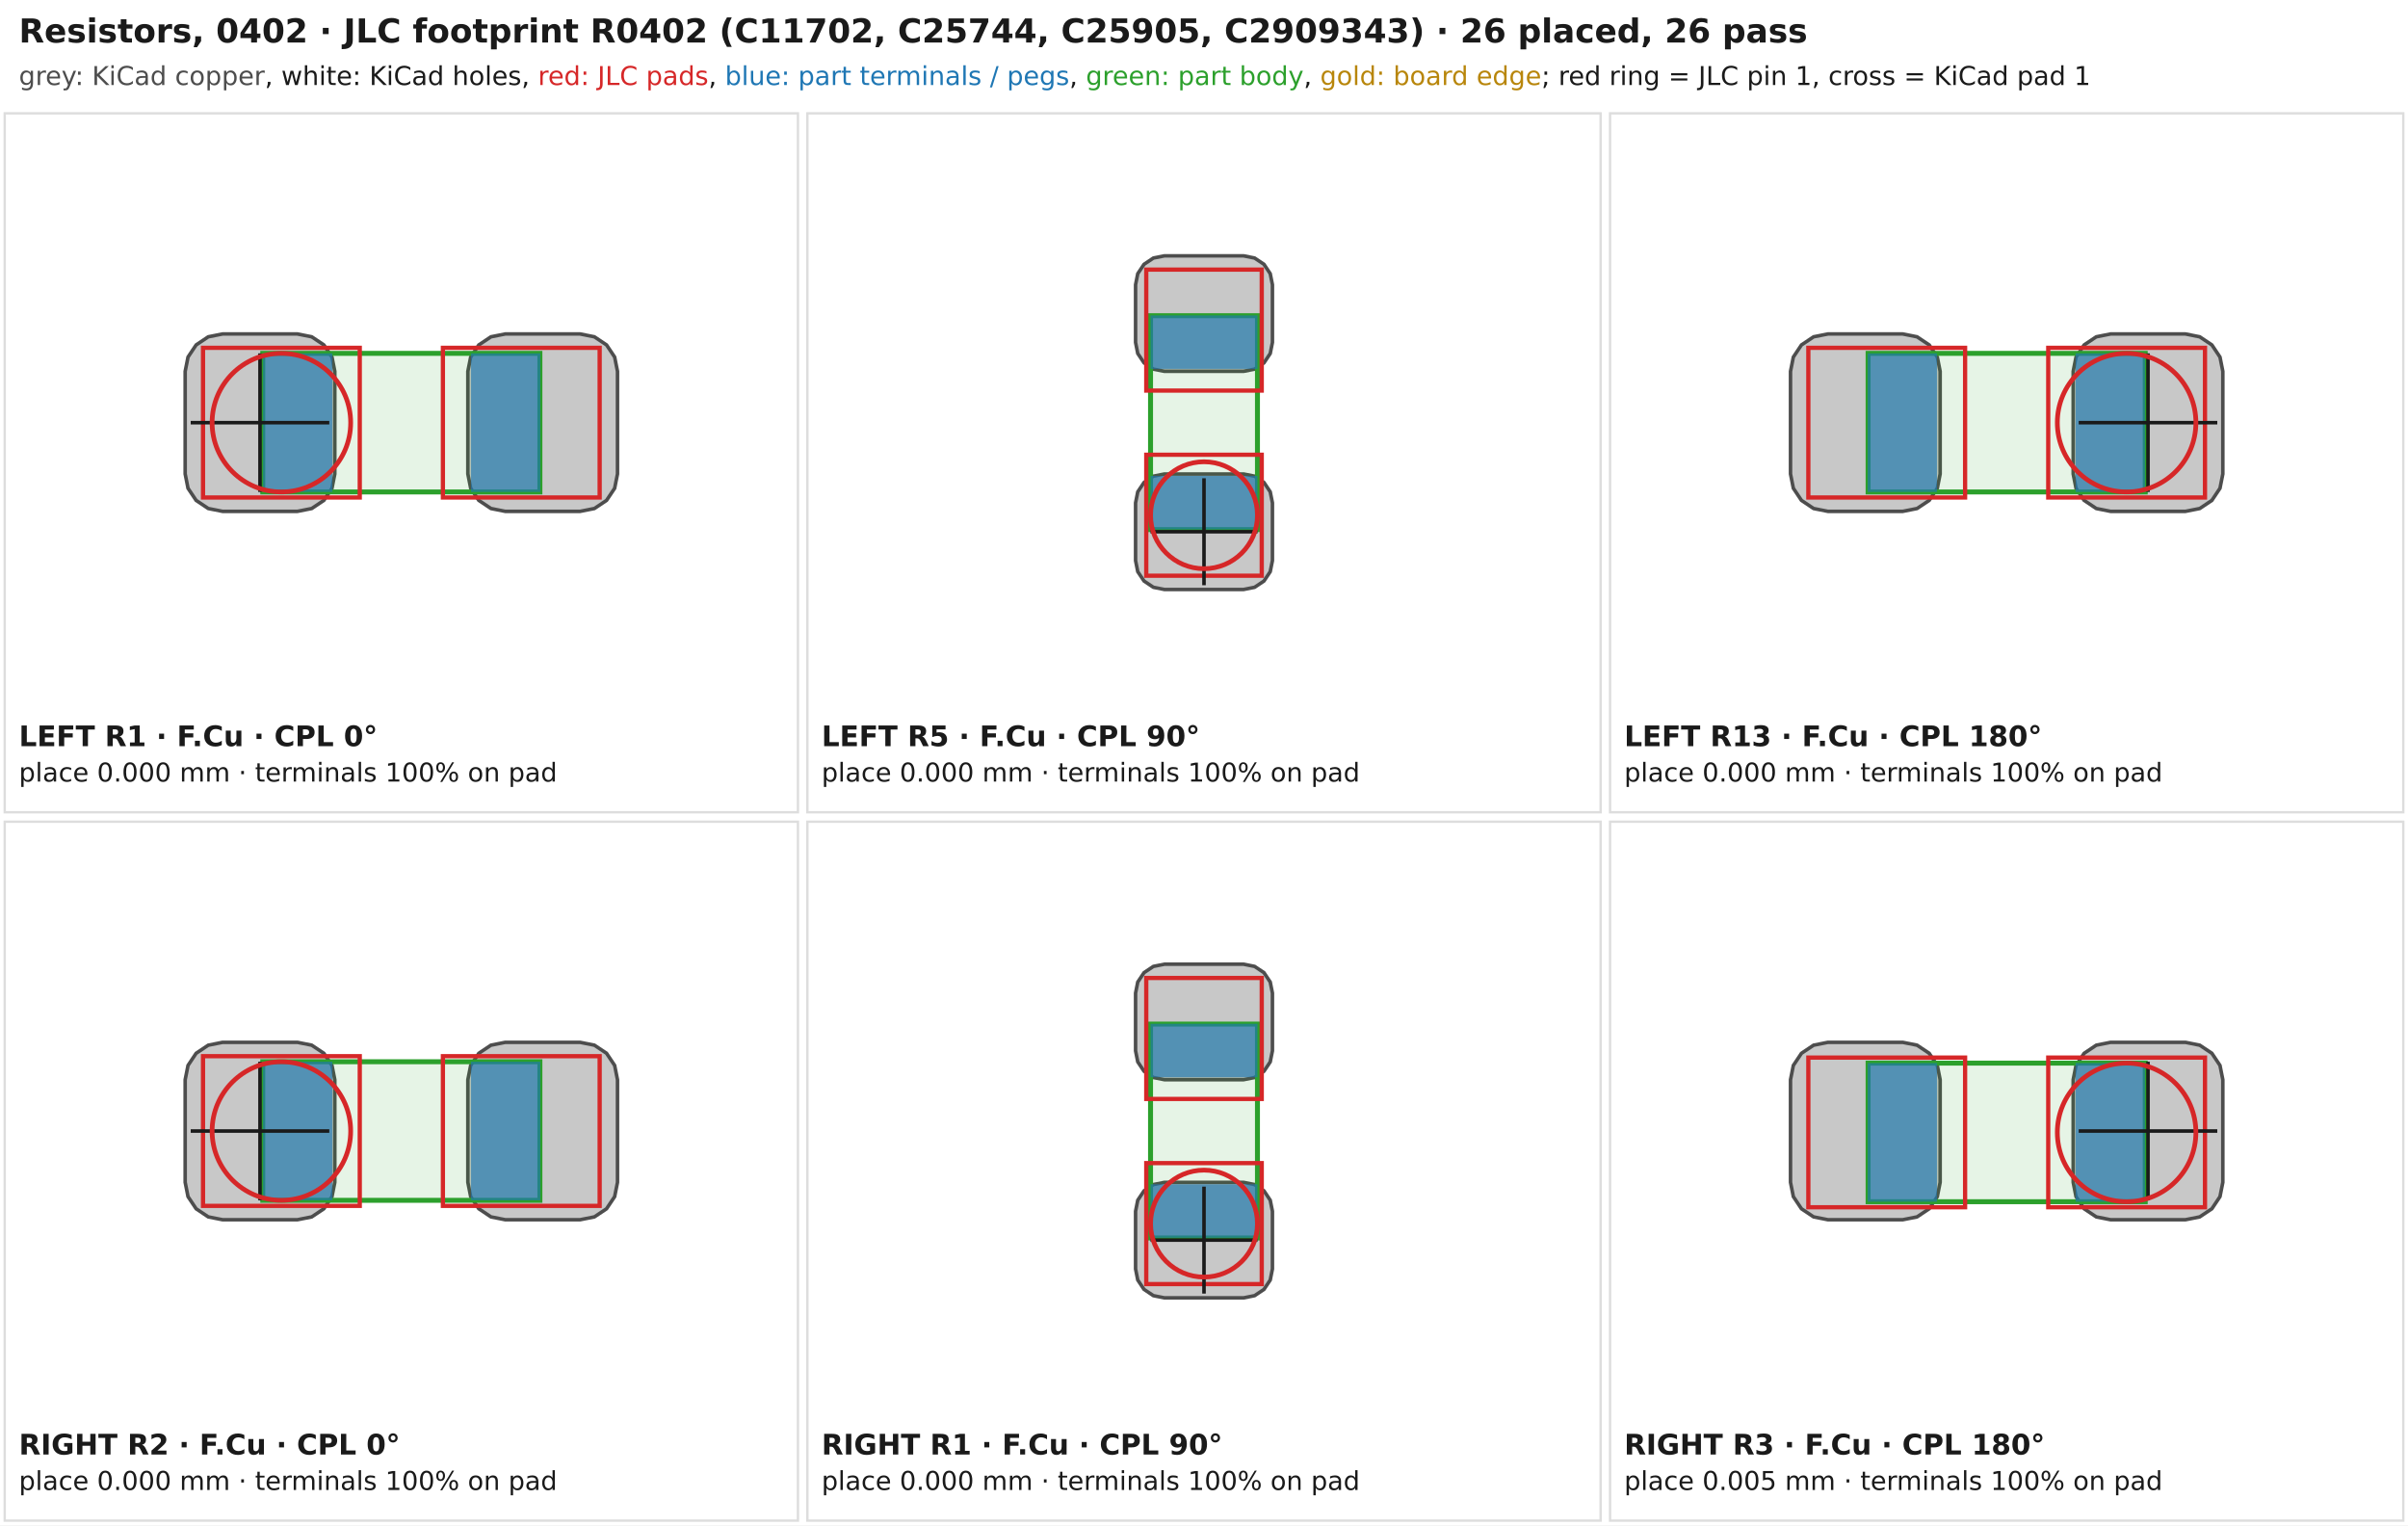
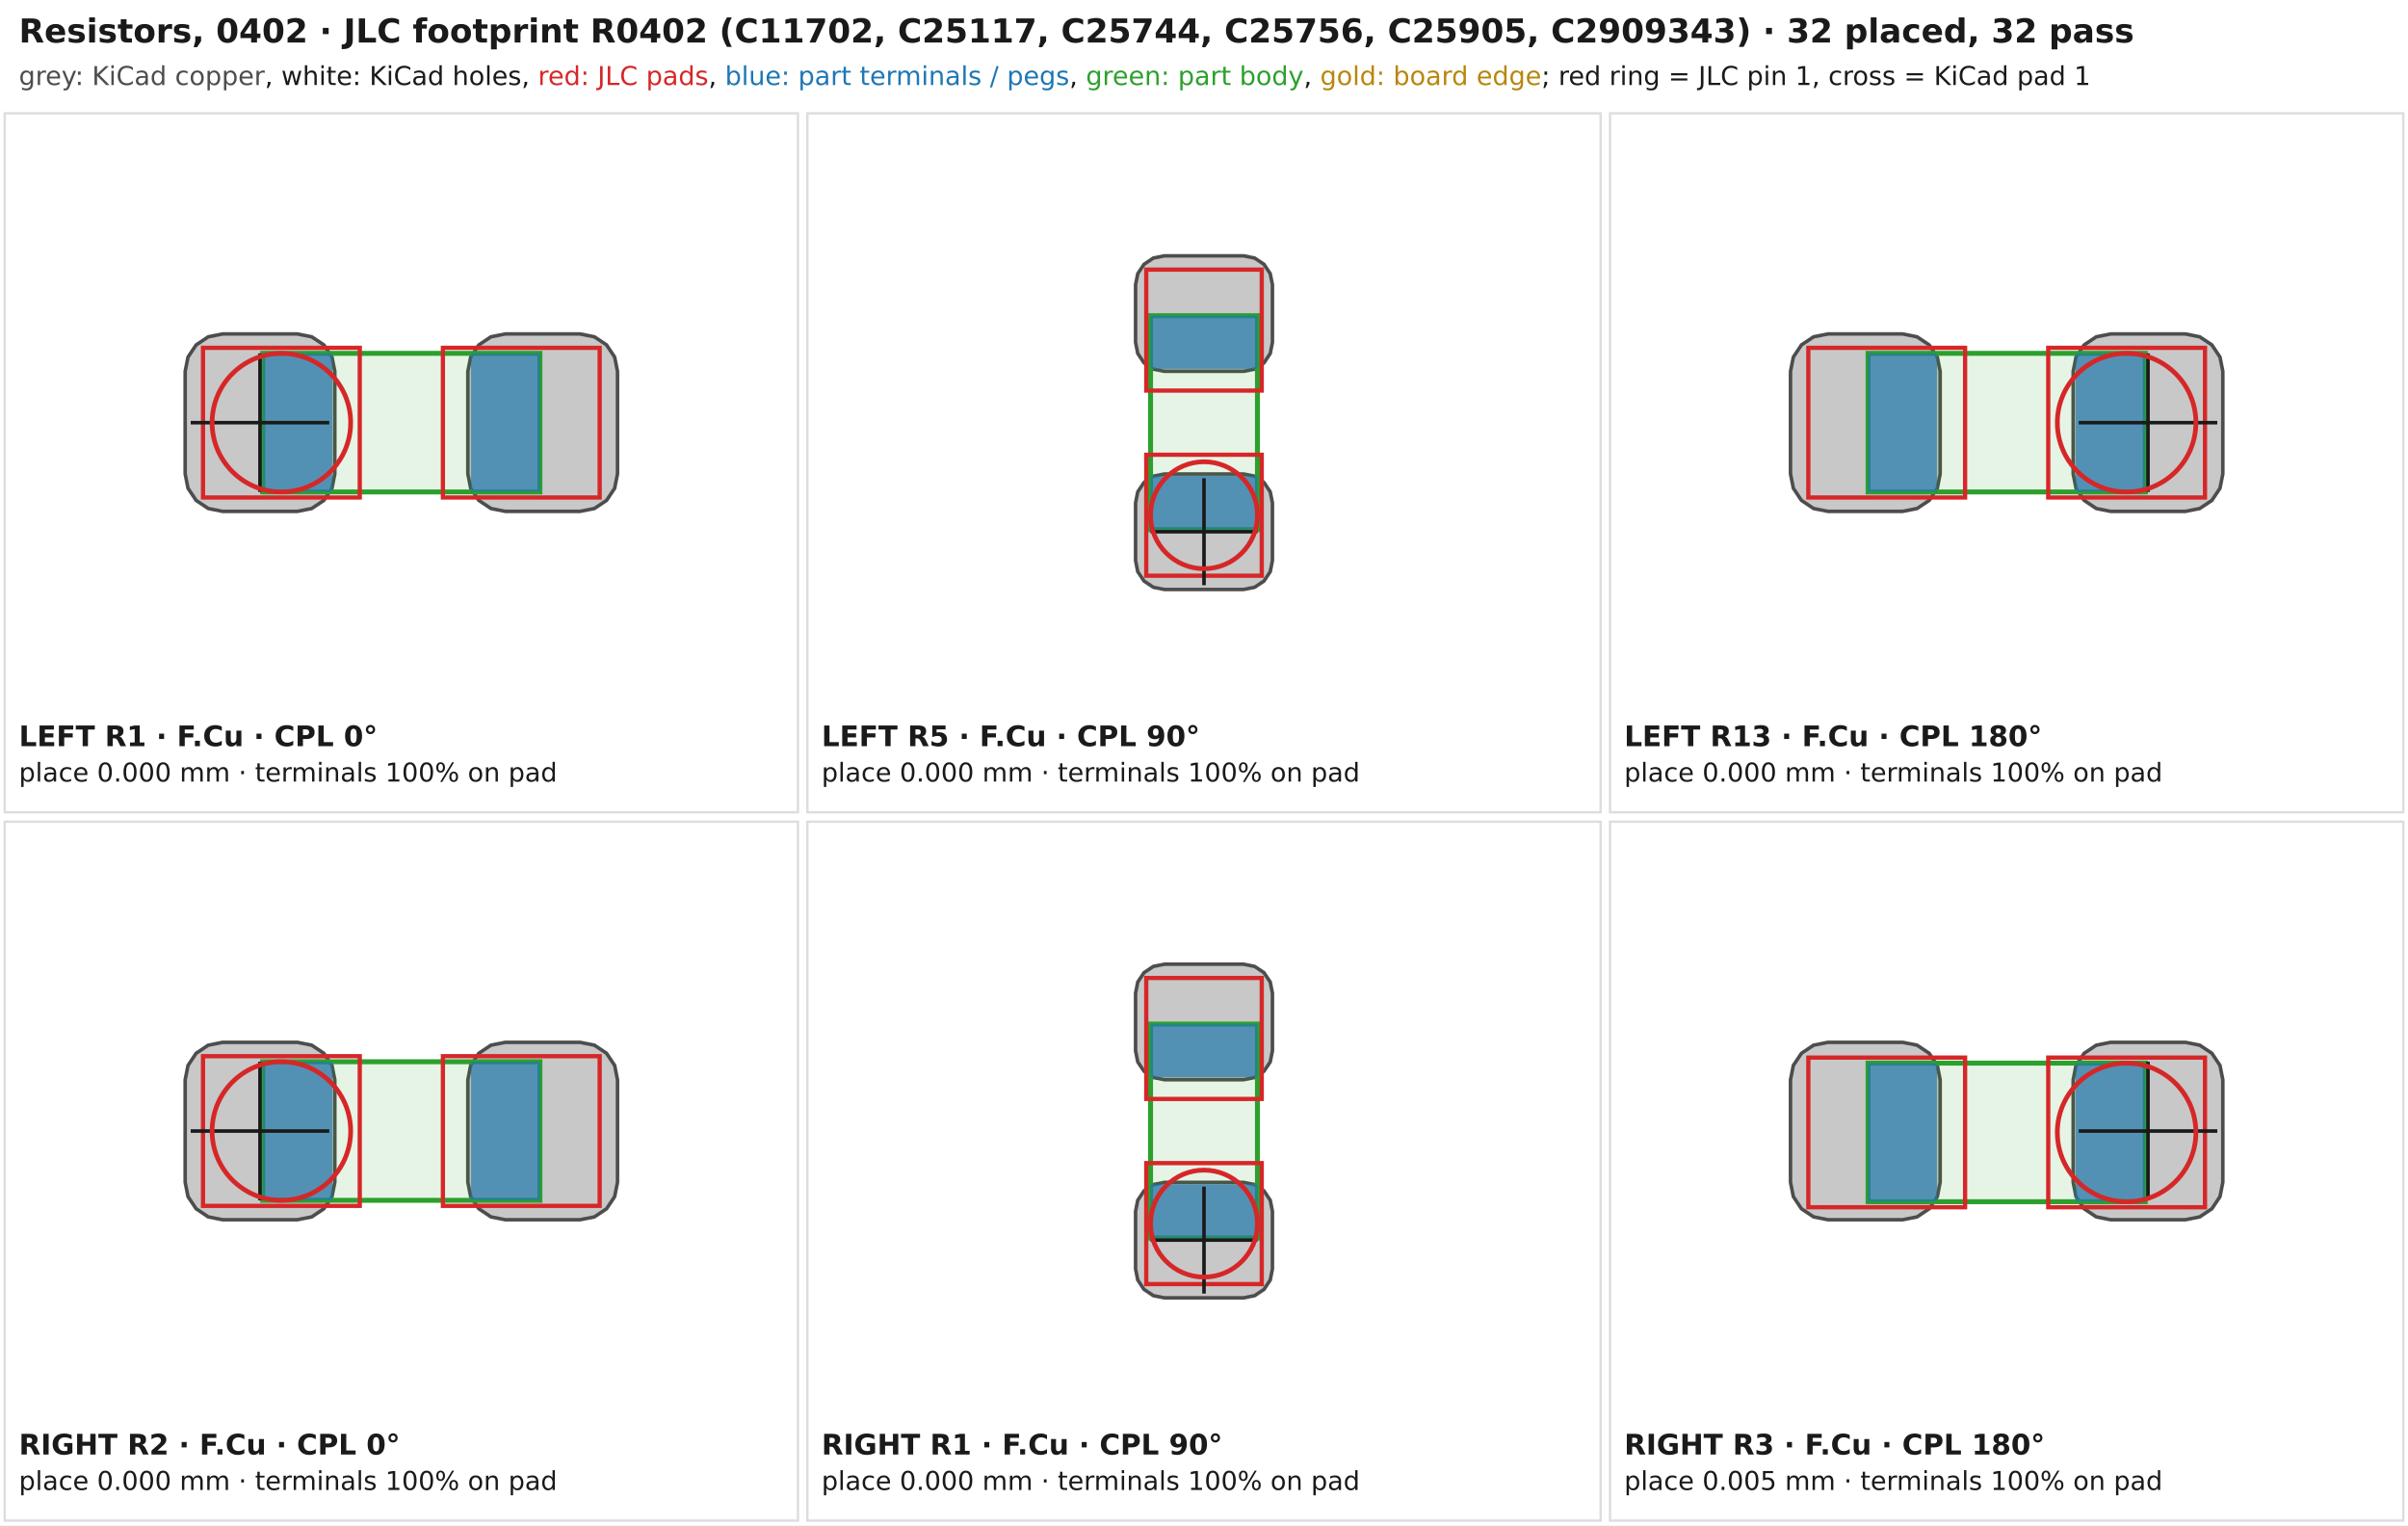
<svg xmlns="http://www.w3.org/2000/svg" width="1020" height="646" viewBox="0 0 1020 646" font-family="DejaVu Sans, Arial, sans-serif" fill="#1a1a1a">
  <rect width="1020" height="646" fill="#ffffff" />
-   <text x="8" y="18" font-size="14" font-weight="bold">Resistors, 0402 · JLC footprint R0402 (C11702, C25744, C25905, C2909343) · 26 placed, 26 pass</text>
+   <text x="8" y="18" font-size="14" font-weight="bold">Resistors, 0402 · JLC footprint R0402 (C11702, C25117, C25744, C25756, C25905, C2909343) · 32 placed, 32 pass</text>
  <text x="8" y="36" font-size="11">
    <tspan fill="#4d4d4d">grey: KiCad copper</tspan>, white: KiCad holes, <tspan fill="#d62728">red: JLC pads</tspan>, <tspan fill="#1f77b4">blue: part terminals / pegs</tspan>, <tspan fill="#2ca02c">green: part body</tspan>, <tspan fill="#b8860b">gold: board edge</tspan>; red ring = JLC pin 1, cross = KiCad pad 1</text>
  <rect x="2" y="48" width="336" height="296" fill="none" stroke="#dddddd" />
  <path d="M78.435 157.283 L79.641 151.218 L83.077 146.077 L88.218 142.641 L94.283 141.435 L125.978 141.435 L132.043 142.641 L137.184 146.077 L140.62 151.218 L141.826 157.283 L141.826 200.717 L140.62 206.782 L137.184 211.923 L132.043 215.359 L125.978 216.565 L94.283 216.565 L88.218 215.359 L83.077 211.923 L79.641 206.782 L78.435 200.717 L78.435 157.283 Z" fill="#c8c8c8" stroke="#4d4d4d" stroke-width="1.5" />
  <path d="M198.174 157.283 L199.38 151.218 L202.816 146.077 L207.957 142.641 L214.022 141.435 L245.717 141.435 L251.782 142.641 L256.923 146.077 L260.359 151.218 L261.565 157.283 L261.565 200.717 L260.359 206.782 L256.923 211.923 L251.782 215.359 L245.717 216.565 L214.022 216.565 L207.957 215.359 L202.816 211.923 L199.38 206.782 L198.174 200.717 L198.174 157.283 Z" fill="#c8c8c8" stroke="#4d4d4d" stroke-width="1.5" />
  <path d="M111.304 208.348 L228.696 208.348 L228.696 149.652 L111.304 149.652 L111.304 208.348 Z" fill="#2ca02c" fill-opacity="0.12" stroke="#2ca02c" stroke-width="2.1" />
  <path d="M199.524 208.348 L199.524 149.652 L228.86 149.652 L228.86 208.348 L199.524 208.348 Z" fill="#1f77b4" fill-opacity="0.65" stroke="none" />
  <path d="M140.781 149.652 L140.781 208.348 L111.433 208.348 L111.433 149.652 L140.781 149.652 Z" fill="#1f77b4" fill-opacity="0.65" stroke="none" />
  <path d="M187.609 210.696 L187.609 147.304 L254.005 147.304 L254.005 210.696 L187.609 210.696 Z" fill="none" stroke="#d62728" stroke-width="1.8" />
  <path d="M152.391 210.696 L152.391 147.304 L85.995 147.304 L85.995 210.696 L152.391 210.696 Z" fill="none" stroke="#d62728" stroke-width="1.8" />
  <path d="M80.783 179 L139.478 179 M110.13 149.652 L110.13 208.348" stroke="#1a1a1a" stroke-width="1.5" />
  <circle cx="119.193" cy="179" r="29.348" fill="none" stroke="#d62728" stroke-width="2" />
  <text x="8" y="316" font-size="12" font-weight="bold">LEFT R1 · F.Cu · CPL 0°</text>
  <text x="8" y="331" font-size="11">place 0.000 mm · terminals 100% on pad</text>
  <rect x="342" y="48" width="336" height="296" fill="none" stroke="#dddddd" />
  <path d="M493.243 249.652 L488.563 248.721 L484.596 246.071 L481.945 242.103 L481.014 237.424 L481.014 212.967 L481.945 208.288 L484.596 204.321 L488.563 201.67 L493.243 200.739 L526.757 200.739 L531.437 201.67 L535.404 204.321 L538.055 208.288 L538.986 212.967 L538.986 237.424 L538.055 242.103 L535.404 246.071 L531.437 248.721 L526.757 249.652 L493.243 249.652 Z" fill="#c8c8c8" stroke="#4d4d4d" stroke-width="1.5" />
  <path d="M493.243 157.261 L488.563 156.33 L484.596 153.679 L481.945 149.712 L481.014 145.033 L481.014 120.576 L481.945 115.897 L484.596 111.929 L488.563 109.279 L493.243 108.348 L526.757 108.348 L531.437 109.279 L535.404 111.929 L538.055 115.897 L538.986 120.576 L538.986 145.033 L538.055 149.712 L535.404 153.679 L531.437 156.33 L526.757 157.261 L493.243 157.261 Z" fill="#c8c8c8" stroke="#4d4d4d" stroke-width="1.5" />
  <path d="M532.645 224.29 L532.645 133.71 L487.355 133.71 L487.355 224.29 L532.645 224.29 Z" fill="#2ca02c" fill-opacity="0.12" stroke="#2ca02c" stroke-width="2.1" />
  <path d="M532.645 156.219 L487.355 156.219 L487.355 133.583 L532.645 133.583 L532.645 156.219 Z" fill="#1f77b4" fill-opacity="0.65" stroke="none" />
  <path d="M487.355 201.545 L532.645 201.545 L532.645 224.19 L487.355 224.19 L487.355 201.545 Z" fill="#1f77b4" fill-opacity="0.65" stroke="none" />
  <path d="M534.457 165.413 L485.543 165.413 L485.543 114.181 L534.457 114.181 L534.457 165.413 Z" fill="none" stroke="#d62728" stroke-width="1.8" />
  <path d="M534.457 192.587 L485.543 192.587 L485.543 243.819 L534.457 243.819 L534.457 192.587 Z" fill="none" stroke="#d62728" stroke-width="1.8" />
  <path d="M487.355 225.196 L532.645 225.196 M510 202.551 L510 247.841" stroke="#1a1a1a" stroke-width="1.5" />
  <circle cx="510" cy="218.203" r="22.645" fill="none" stroke="#d62728" stroke-width="2" />
  <text x="348" y="316" font-size="12" font-weight="bold">LEFT R5 · F.Cu · CPL 90°</text>
  <text x="348" y="331" font-size="11">place 0.000 mm · terminals 100% on pad</text>
  <rect x="682" y="48" width="336" height="296" fill="none" stroke="#dddddd" />
  <path d="M941.565 200.717 L940.359 206.782 L936.923 211.923 L931.782 215.359 L925.717 216.565 L894.022 216.565 L887.957 215.359 L882.816 211.923 L879.38 206.782 L878.174 200.717 L878.174 157.283 L879.38 151.218 L882.816 146.077 L887.957 142.641 L894.022 141.435 L925.717 141.435 L931.782 142.641 L936.923 146.077 L940.359 151.218 L941.565 157.283 L941.565 200.717 Z" fill="#c8c8c8" stroke="#4d4d4d" stroke-width="1.5" />
  <path d="M821.826 200.717 L820.62 206.782 L817.184 211.923 L812.043 215.359 L805.978 216.565 L774.283 216.565 L768.218 215.359 L763.077 211.923 L759.641 206.782 L758.435 200.717 L758.435 157.283 L759.641 151.218 L763.077 146.077 L768.218 142.641 L774.283 141.435 L805.978 141.435 L812.043 142.641 L817.184 146.077 L820.62 151.218 L821.826 157.283 L821.826 200.717 Z" fill="#c8c8c8" stroke="#4d4d4d" stroke-width="1.5" />
  <path d="M908.696 149.652 L791.304 149.652 L791.304 208.348 L908.696 208.348 L908.696 149.652 Z" fill="#2ca02c" fill-opacity="0.12" stroke="#2ca02c" stroke-width="2.1" />
  <path d="M820.476 149.652 L820.476 208.348 L791.14 208.348 L791.14 149.652 L820.476 149.652 Z" fill="#1f77b4" fill-opacity="0.65" stroke="none" />
  <path d="M879.219 208.348 L879.219 149.652 L908.567 149.652 L908.567 208.348 L879.219 208.348 Z" fill="#1f77b4" fill-opacity="0.65" stroke="none" />
  <path d="M832.391 147.304 L832.391 210.696 L765.995 210.696 L765.995 147.304 L832.391 147.304 Z" fill="none" stroke="#d62728" stroke-width="1.8" />
  <path d="M867.609 147.304 L867.609 210.696 L934.005 210.696 L934.005 147.304 L867.609 147.304 Z" fill="none" stroke="#d62728" stroke-width="1.8" />
  <path d="M880.522 179 L939.217 179 M909.87 149.652 L909.87 208.348" stroke="#1a1a1a" stroke-width="1.5" />
  <circle cx="900.807" cy="179" r="29.348" fill="none" stroke="#d62728" stroke-width="2" />
  <text x="688" y="316" font-size="12" font-weight="bold">LEFT R13 · F.Cu · CPL 180°</text>
  <text x="688" y="331" font-size="11">place 0.000 mm · terminals 100% on pad</text>
  <rect x="2" y="348" width="336" height="296" fill="none" stroke="#dddddd" />
  <path d="M78.435 457.283 L79.641 451.218 L83.077 446.077 L88.218 442.641 L94.283 441.435 L125.978 441.435 L132.043 442.641 L137.184 446.077 L140.62 451.218 L141.826 457.283 L141.826 500.717 L140.62 506.782 L137.184 511.923 L132.043 515.359 L125.978 516.565 L94.283 516.565 L88.218 515.359 L83.077 511.923 L79.641 506.782 L78.435 500.717 L78.435 457.283 Z" fill="#c8c8c8" stroke="#4d4d4d" stroke-width="1.5" />
  <path d="M198.174 457.283 L199.38 451.218 L202.816 446.077 L207.957 442.641 L214.022 441.435 L245.717 441.435 L251.782 442.641 L256.923 446.077 L260.359 451.218 L261.565 457.283 L261.565 500.717 L260.359 506.782 L256.923 511.923 L251.782 515.359 L245.717 516.565 L214.022 516.565 L207.957 515.359 L202.816 511.923 L199.38 506.782 L198.174 500.717 L198.174 457.283 Z" fill="#c8c8c8" stroke="#4d4d4d" stroke-width="1.5" />
  <path d="M111.304 508.348 L228.696 508.348 L228.696 449.652 L111.304 449.652 L111.304 508.348 Z" fill="#2ca02c" fill-opacity="0.12" stroke="#2ca02c" stroke-width="2.1" />
  <path d="M199.524 508.348 L199.524 449.652 L228.86 449.652 L228.86 508.348 L199.524 508.348 Z" fill="#1f77b4" fill-opacity="0.65" stroke="none" />
  <path d="M140.781 449.652 L140.781 508.348 L111.433 508.348 L111.433 449.652 L140.781 449.652 Z" fill="#1f77b4" fill-opacity="0.65" stroke="none" />
  <path d="M187.609 510.696 L187.609 447.304 L254.005 447.304 L254.005 510.696 L187.609 510.696 Z" fill="none" stroke="#d62728" stroke-width="1.8" />
  <path d="M152.391 510.696 L152.391 447.304 L85.995 447.304 L85.995 510.696 L152.391 510.696 Z" fill="none" stroke="#d62728" stroke-width="1.8" />
  <path d="M80.783 479 L139.478 479 M110.13 449.652 L110.13 508.348" stroke="#1a1a1a" stroke-width="1.5" />
  <circle cx="119.193" cy="479" r="29.348" fill="none" stroke="#d62728" stroke-width="2" />
  <text x="8" y="616" font-size="12" font-weight="bold">RIGHT R2 · F.Cu · CPL 0°</text>
  <text x="8" y="631" font-size="11">place 0.000 mm · terminals 100% on pad</text>
  <rect x="342" y="348" width="336" height="296" fill="none" stroke="#dddddd" />
  <path d="M493.243 549.652 L488.563 548.721 L484.596 546.071 L481.945 542.103 L481.014 537.424 L481.014 512.967 L481.945 508.288 L484.596 504.321 L488.563 501.67 L493.243 500.739 L526.757 500.739 L531.437 501.67 L535.404 504.321 L538.055 508.288 L538.986 512.967 L538.986 537.424 L538.055 542.103 L535.404 546.071 L531.437 548.721 L526.757 549.652 L493.243 549.652 Z" fill="#c8c8c8" stroke="#4d4d4d" stroke-width="1.5" />
  <path d="M493.243 457.261 L488.563 456.33 L484.596 453.679 L481.945 449.712 L481.014 445.033 L481.014 420.576 L481.945 415.897 L484.596 411.929 L488.563 409.279 L493.243 408.348 L526.757 408.348 L531.437 409.279 L535.404 411.929 L538.055 415.897 L538.986 420.576 L538.986 445.033 L538.055 449.712 L535.404 453.679 L531.437 456.33 L526.757 457.261 L493.243 457.261 Z" fill="#c8c8c8" stroke="#4d4d4d" stroke-width="1.5" />
  <path d="M532.645 524.29 L532.645 433.71 L487.355 433.71 L487.355 524.29 L532.645 524.29 Z" fill="#2ca02c" fill-opacity="0.12" stroke="#2ca02c" stroke-width="2.1" />
  <path d="M532.645 456.219 L487.355 456.219 L487.355 433.583 L532.645 433.583 L532.645 456.219 Z" fill="#1f77b4" fill-opacity="0.65" stroke="none" />
  <path d="M487.355 501.545 L532.645 501.545 L532.645 524.19 L487.355 524.19 L487.355 501.545 Z" fill="#1f77b4" fill-opacity="0.65" stroke="none" />
  <path d="M534.457 465.413 L485.543 465.413 L485.543 414.181 L534.457 414.181 L534.457 465.413 Z" fill="none" stroke="#d62728" stroke-width="1.8" />
  <path d="M534.457 492.587 L485.543 492.587 L485.543 543.819 L534.457 543.819 L534.457 492.587 Z" fill="none" stroke="#d62728" stroke-width="1.8" />
  <path d="M487.355 525.196 L532.645 525.196 M510 502.551 L510 547.841" stroke="#1a1a1a" stroke-width="1.5" />
  <circle cx="510" cy="518.203" r="22.645" fill="none" stroke="#d62728" stroke-width="2" />
  <text x="348" y="616" font-size="12" font-weight="bold">RIGHT R1 · F.Cu · CPL 90°</text>
  <text x="348" y="631" font-size="11">place 0.000 mm · terminals 100% on pad</text>
  <rect x="682" y="348" width="336" height="296" fill="none" stroke="#dddddd" />
  <path d="M941.565 500.717 L940.359 506.782 L936.923 511.923 L931.782 515.359 L925.717 516.565 L894.022 516.565 L887.957 515.359 L882.816 511.923 L879.38 506.782 L878.174 500.717 L878.174 457.283 L879.38 451.218 L882.816 446.077 L887.957 442.641 L894.022 441.435 L925.717 441.435 L931.782 442.641 L936.923 446.077 L940.359 451.218 L941.565 457.283 L941.565 500.717 Z" fill="#c8c8c8" stroke="#4d4d4d" stroke-width="1.5" />
  <path d="M821.826 500.717 L820.62 506.782 L817.184 511.923 L812.043 515.359 L805.978 516.565 L774.283 516.565 L768.218 515.359 L763.077 511.923 L759.641 506.782 L758.435 500.717 L758.435 457.283 L759.641 451.218 L763.077 446.077 L768.218 442.641 L774.283 441.435 L805.978 441.435 L812.043 442.641 L817.184 446.077 L820.62 451.218 L821.826 457.283 L821.826 500.717 Z" fill="#c8c8c8" stroke="#4d4d4d" stroke-width="1.5" />
  <path d="M908.696 450.239 L791.304 450.239 L791.304 508.935 L908.696 508.935 L908.696 450.239 Z" fill="#2ca02c" fill-opacity="0.12" stroke="#2ca02c" stroke-width="2.1" />
  <path d="M820.476 450.239 L820.476 508.935 L791.14 508.935 L791.14 450.239 L820.476 450.239 Z" fill="#1f77b4" fill-opacity="0.65" stroke="none" />
  <path d="M879.219 508.935 L879.219 450.239 L908.567 450.239 L908.567 508.935 L879.219 508.935 Z" fill="#1f77b4" fill-opacity="0.65" stroke="none" />
  <path d="M832.391 447.891 L832.391 511.283 L765.995 511.283 L765.995 447.891 L832.391 447.891 Z" fill="none" stroke="#d62728" stroke-width="1.8" />
  <path d="M867.609 447.891 L867.609 511.283 L934.005 511.283 L934.005 447.891 L867.609 447.891 Z" fill="none" stroke="#d62728" stroke-width="1.8" />
  <path d="M880.522 479 L939.217 479 M909.87 449.652 L909.87 508.348" stroke="#1a1a1a" stroke-width="1.5" />
  <circle cx="900.807" cy="479.587" r="29.348" fill="none" stroke="#d62728" stroke-width="2" />
  <text x="688" y="616" font-size="12" font-weight="bold">RIGHT R3 · F.Cu · CPL 180°</text>
  <text x="688" y="631" font-size="11">place 0.005 mm · terminals 100% on pad</text>
</svg>
